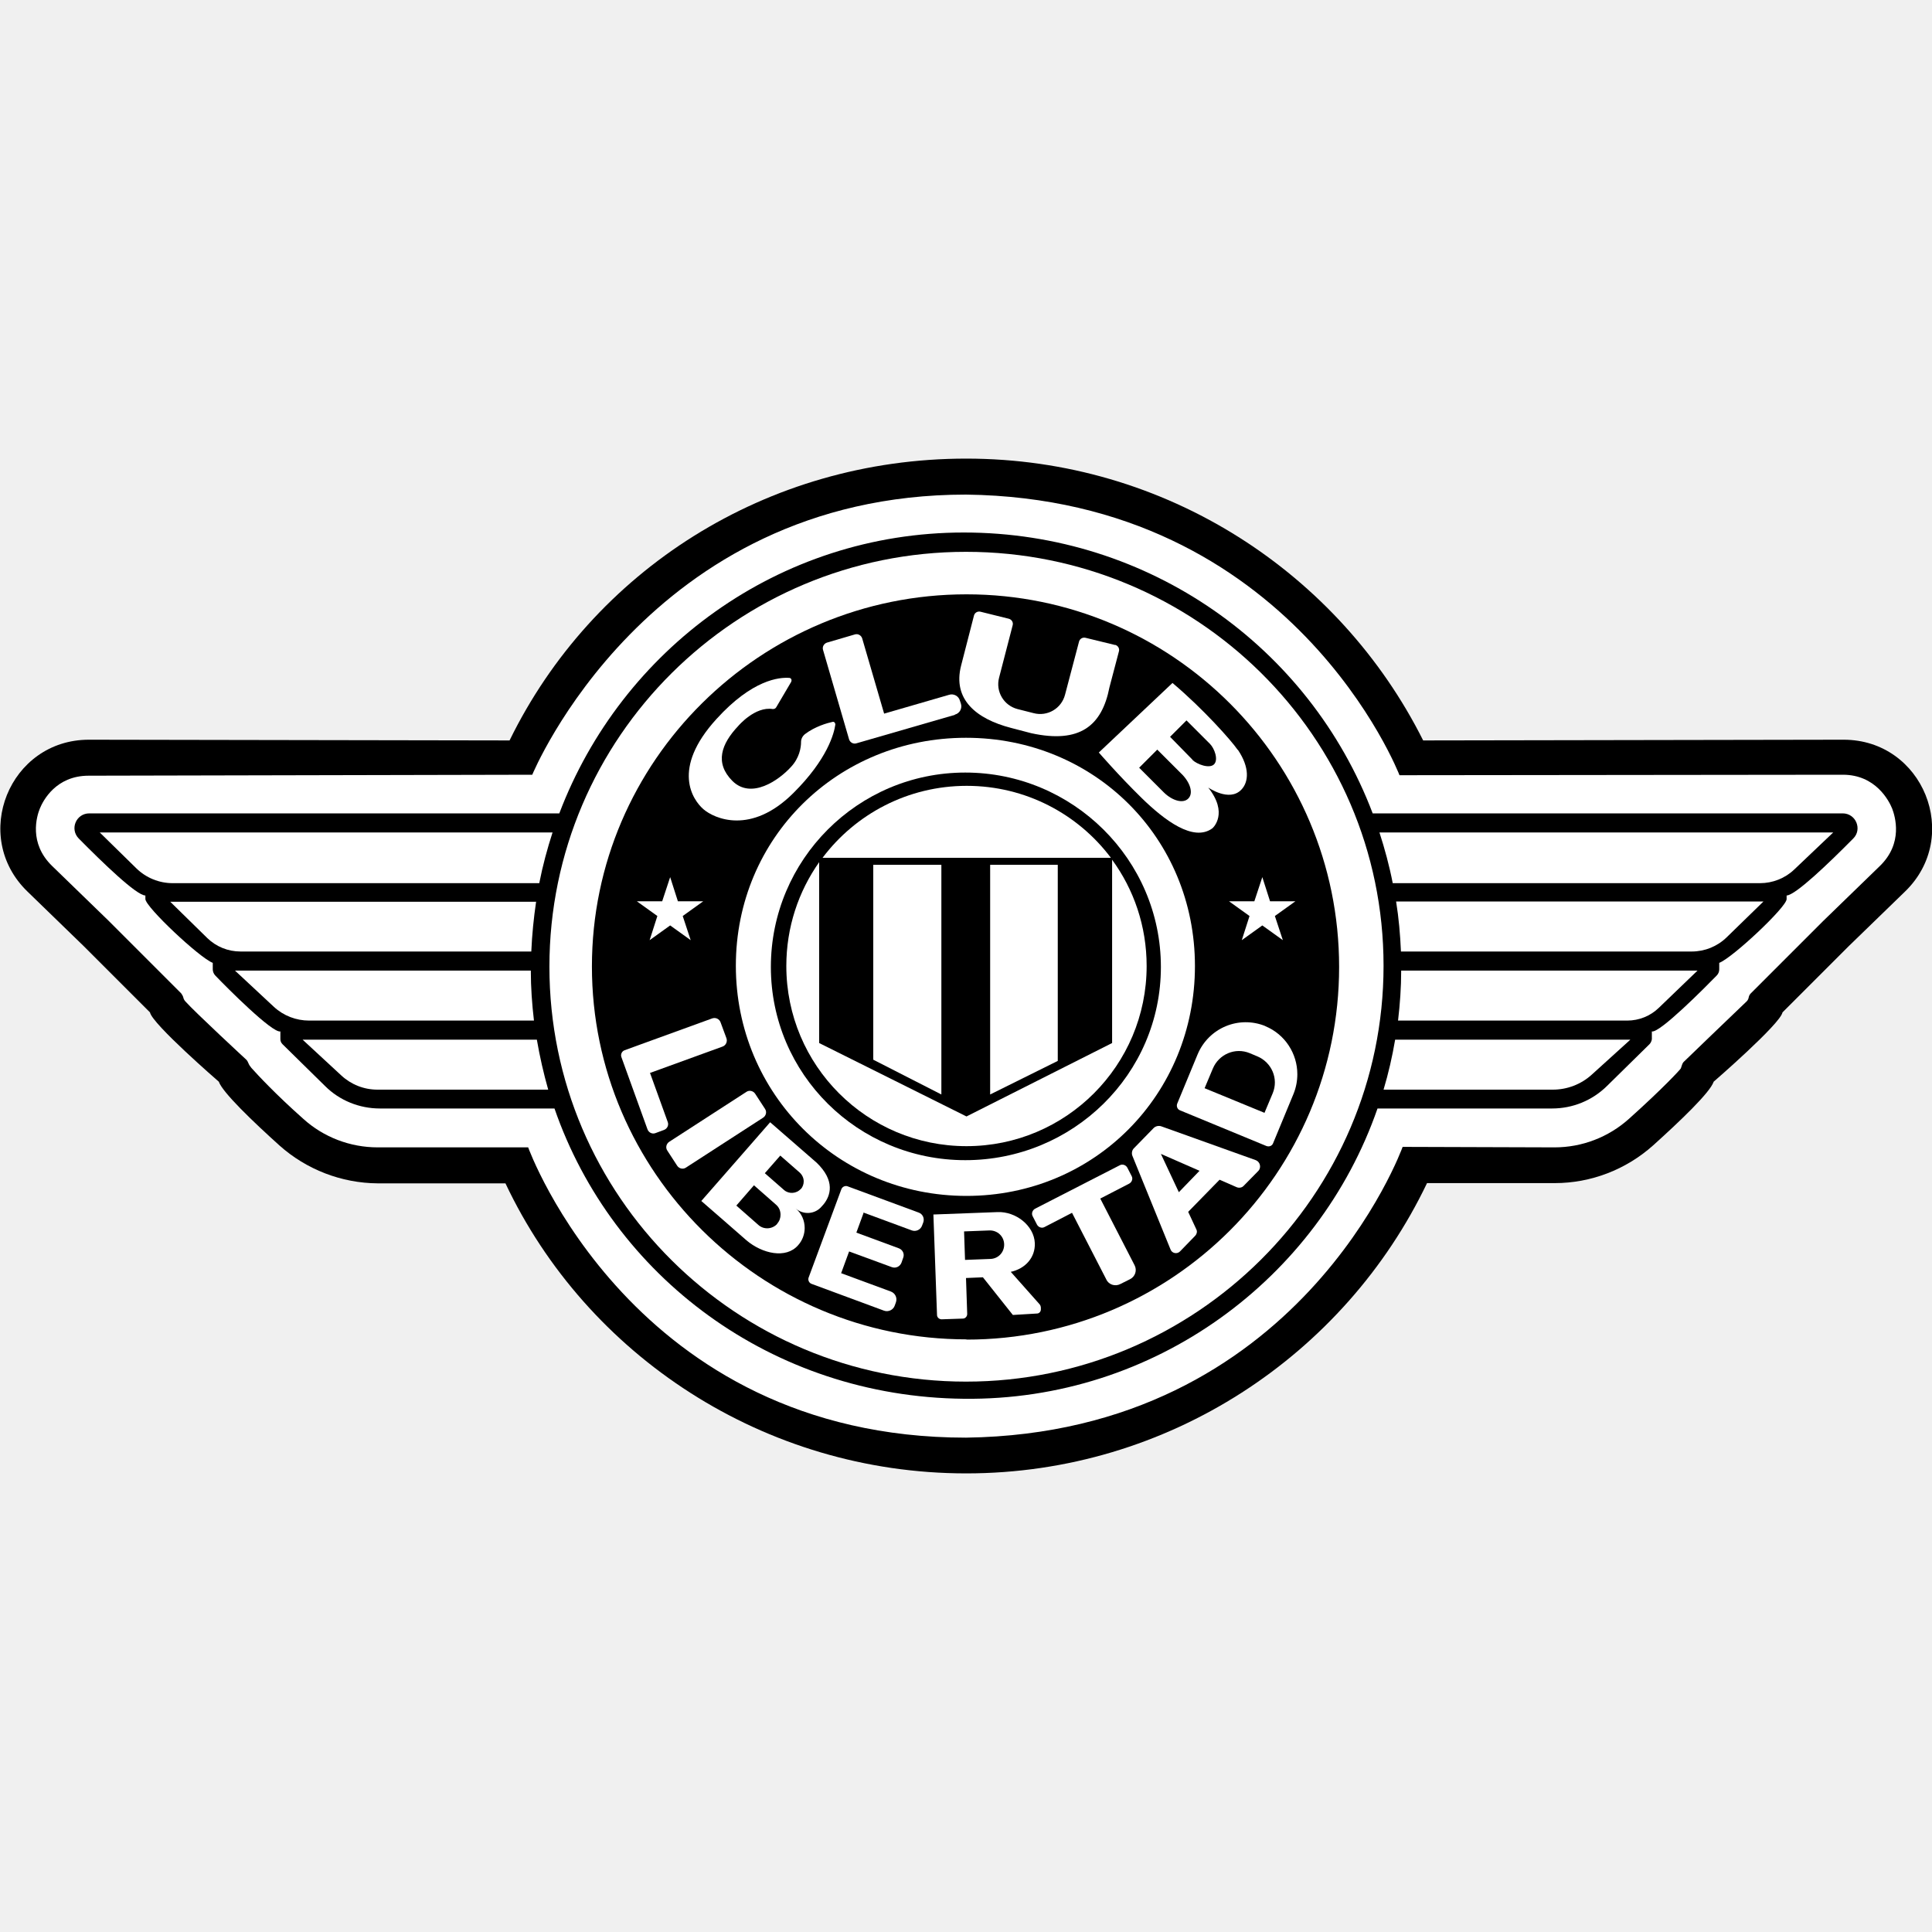
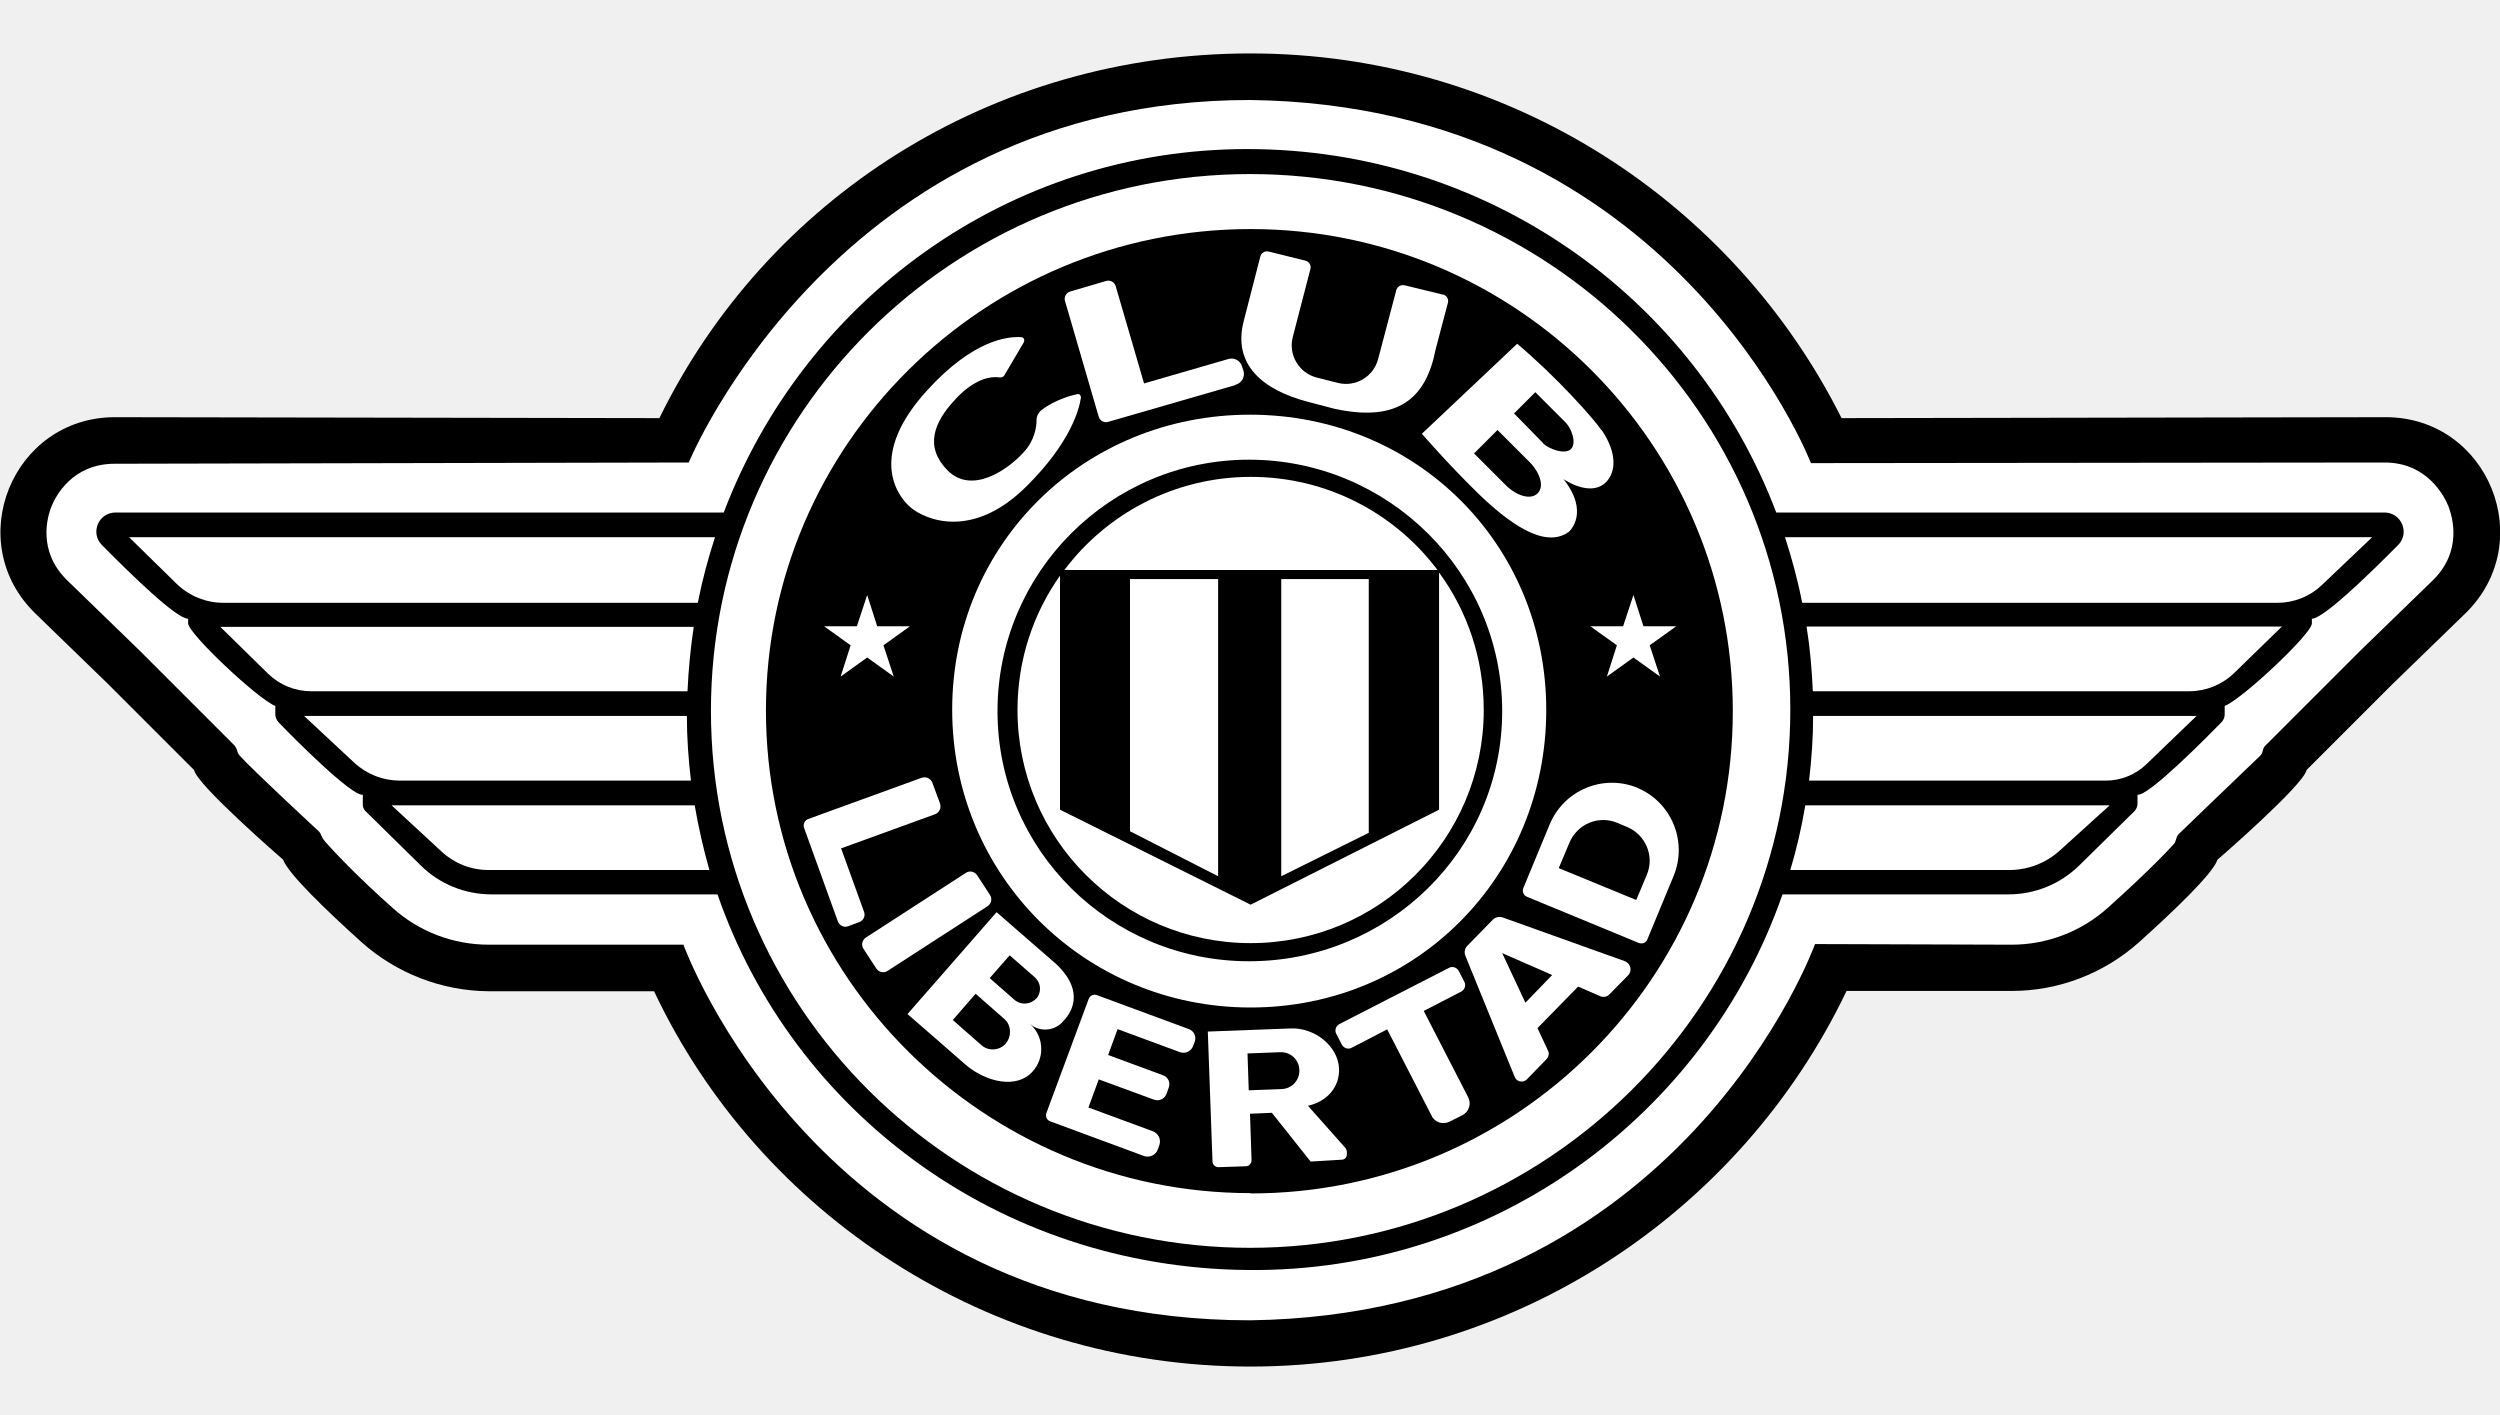
- <svg xmlns="http://www.w3.org/2000/svg" id="Capa_1" data-name="Capa 1" viewBox="0 0 80 80">
+ <svg xmlns="http://www.w3.org/2000/svg" width="80" height="45.28" viewBox="0 17.28 80 45.28">
  <defs>
    <style>
      .cls-1, .cls-2 {
        stroke-width: 0px;
      }

      .cls-2 {
        fill: #fff;
      }
    </style>
  </defs>
  <path class="cls-1" d="M78.88,36.92l-2.34,2.27-2.73,2.73c-.09.48-2.85,2.87-2.85,2.87-.15.45-1.4,1.64-2.51,2.64-1.12,1-2.57,1.56-4.07,1.56h-5.29c-3.4,7.11-10.7,12.02-19.08,12.02s-15.72-4.89-19.08-12.01h-5.29c-1.5-.01-2.95-.57-4.07-1.57-1.11-1-2.35-2.19-2.51-2.64,0,0-2.76-2.39-2.85-2.87l-2.73-2.73-2.34-2.27c-2.37-2.29-.75-6.29,2.54-6.29l17.42.03c3.44-7.03,10.63-11.67,18.91-11.67s15.45,4.75,18.92,11.67l17.41-.03c3.29,0,4.91,4,2.54,6.29" />
  <path class="cls-2" d="M78.35,33.48c-.13-.32-.68-1.4-2.04-1.4l-18.36.02s-4.41-11.45-17.95-11.62c-13.19,0-17.96,11.6-17.96,11.6l-18.37.04c-1.36,0-1.89,1.04-2.02,1.36-.13.32-.47,1.43.51,2.38l2.34,2.27,3,3s.08.11.09.17c.01.06.04.11.08.16.42.47,2.54,2.43,2.54,2.43.02.02.05.07.07.12.03.08.08.15.13.21.25.28.99,1.08,2.15,2.11.84.76,1.94,1.18,3.08,1.18h6.23s4.33,12.02,18.13,12.02c13.83-.19,18.08-12.04,18.08-12.04l6.29.02c1.14,0,2.23-.42,3.08-1.18,1.44-1.29,2.14-2.06,2.15-2.09l.05-.15c.02-.06.05-.11.1-.15,0,0,2.03-1.96,2.58-2.48.04-.04.07-.1.08-.16.01-.07.05-.13.09-.17l2.98-2.98,2.36-2.29c.98-.95.63-2.06.51-2.38M76.74,34.72c-.99,1-2.39,2.35-2.76,2.36v.15c0,.33-2.24,2.43-2.79,2.64v.27c0,.1-.04.19-.11.26-.47.48-2.35,2.38-2.68,2.31v.32c-.01.08-.05.16-.1.21l-1.76,1.73c-.61.6-1.42.93-2.27.93h-7.23c-2.45,7.06-9.24,12.11-17.13,12.02-7.96-.08-14.55-5.08-16.95-12.02h-7.23c-.85,0-1.67-.33-2.27-.93l-1.76-1.73c-.06-.06-.09-.13-.09-.21v-.32c-.34.07-2.22-1.82-2.69-2.31-.07-.07-.11-.17-.11-.26v-.27c-.55-.21-2.78-2.31-2.79-2.64v-.15c-.37,0-1.77-1.36-2.76-2.36-.38-.39-.11-1.04.44-1.04h19.46c2.57-6.78,9.08-11.63,16.75-11.63s14.31,4.73,16.93,11.63h19.46c.55,0,.82.66.44,1.04" />
  <path class="cls-2" d="M22.88,34.47c-.22.68-.41,1.38-.55,2.1H7.15c-.56,0-1.1-.22-1.5-.61l-1.52-1.49h18.75Z" />
  <path class="cls-2" d="M22.2,37.33c-.1.68-.17,1.37-.2,2.07h-12.04c-.52,0-1.01-.2-1.38-.56l-1.53-1.5h15.14Z" />
  <path class="cls-2" d="M22.12,42.26h-9.32c-.54,0-1.06-.2-1.46-.57l-1.61-1.5h12.25c0,.7.05,1.39.13,2.07" />
  <path class="cls-2" d="M22.71,45.12h-7.08c-.56,0-1.09-.21-1.5-.59l-1.6-1.48h9.7c.12.7.28,1.4.47,2.07" />
  <path class="cls-2" d="M75.91,34.47l-1.62,1.54c-.38.36-.89.56-1.41.56h-15.21c-.14-.72-.33-1.42-.55-2.1h18.79Z" />
  <path class="cls-2" d="M73.02,37.33l-1.52,1.48c-.39.38-.91.59-1.45.59h-12.04c-.03-.7-.09-1.39-.2-2.07h15.21Z" />
  <path class="cls-2" d="M70.29,40.19l-1.6,1.54c-.35.34-.82.53-1.31.53h-9.49c.08-.68.13-1.37.13-2.07h12.27Z" />
  <path class="cls-2" d="M67.51,43.05l-1.6,1.45c-.44.4-1.02.62-1.61.62h-7.01c.2-.67.36-1.36.48-2.07h9.74Z" />
  <path class="cls-2" d="M40,22.85c-9.5,0-17.25,7.67-17.25,17.18s7.75,17.18,17.25,17.18,17.29-7.71,17.29-17.22-7.79-17.14-17.29-17.14M40.02,55.46c-8.52,0-15.51-6.92-15.51-15.44s6.99-15.41,15.51-15.41,15.43,6.91,15.43,15.43-6.91,15.43-15.43,15.43" />
  <path class="cls-2" d="M40,30.55c-5.31,0-9.53,4.13-9.53,9.44s4.24,9.53,9.55,9.53,9.46-4.21,9.46-9.52-4.17-9.45-9.48-9.45M39.97,48.04c-4.44,0-8.05-3.56-8.05-8s3.6-8.05,8.05-8.05,8.1,3.6,8.1,8.05-3.65,8-8.1,8" />
  <path class="cls-2" d="M45.99,35.52h-11.93c1.36-1.81,3.53-2.98,5.97-2.98s4.61,1.17,5.97,2.98" />
  <path class="cls-2" d="M47.48,40c0,4.12-3.34,7.46-7.46,7.46s-7.46-3.34-7.46-7.46c0-1.6.5-3.08,1.36-4.3v7.49l6.1,3.04,6.03-3.04v-7.59c.9,1.23,1.43,2.75,1.43,4.4" />
  <polygon class="cls-2" points="38.98 45.32 36.16 43.88 36.16 35.81 38.98 35.81 38.98 45.32" />
  <polygon class="cls-2" points="43.8 43.93 41 45.32 41 35.81 43.8 35.81 43.8 43.93" />
  <polygon class="cls-2" points="27.75 36.32 28.07 37.32 29.12 37.32 28.27 37.93 28.6 38.93 27.75 38.32 26.9 38.93 27.22 37.93 26.37 37.32 27.42 37.32 27.75 36.32" />
  <polygon class="cls-2" points="52.27 36.32 52.59 37.32 53.64 37.32 52.79 37.93 53.12 38.93 52.27 38.32 51.42 38.93 51.74 37.93 50.89 37.32 51.94 37.32 52.27 36.32" />
  <path class="cls-2" d="M32.76,28.23c.04-.07,0-.16-.08-.16-.41-.03-1.53.07-3.01,1.7-1.89,2.07-.98,3.36-.54,3.74.44.38,1.96,1.08,3.72-.67,1.42-1.41,1.69-2.48,1.74-2.84,0-.07-.05-.12-.11-.11-.23.05-.73.19-1.15.51-.1.08-.16.2-.16.32,0,.24-.07.67-.42,1.04-.5.55-1.64,1.35-2.42.58-.75-.75-.46-1.54.24-2.28,0,0,.69-.82,1.43-.7.06,0,.11-.02.14-.07l.63-1.07Z" />
  <path class="cls-2" d="M39.54,29.6l-4.08,1.18c-.13.04-.26-.04-.3-.16l-1.08-3.71c-.04-.13.04-.26.16-.3l1.16-.34c.13-.04.26.04.3.16l.91,3.12,2.69-.78c.19-.06.4.05.45.25l.04.12c.06.19-.05.4-.25.45" />
  <path class="cls-2" d="M46.17,26.7c.12.03.2.15.16.28l-.39,1.48c-.31,1.59-1.22,2.34-3.24,1.9l-.84-.22c-1.42-.37-2.43-1.17-2.06-2.59l.53-2.06c.03-.12.15-.19.27-.16l1.17.29c.12.03.2.15.16.28l-.56,2.16c-.15.57.19,1.15.76,1.3l.67.17c.57.15,1.15-.19,1.3-.76l.58-2.2c.03-.12.15-.19.27-.16l1.23.3Z" />
  <path class="cls-2" d="M51.25,31.05c-.25-.37-1.43-1.7-2.7-2.77l-3.05,2.88s.83.96,1.76,1.87c.97.95,2.16,1.84,2.94,1.27.04-.03.67-.63-.17-1.69,0,0,.87.61,1.37.09.31-.32.35-.92-.14-1.65M48.21,32.83l-1.04-1.04.75-.75,1.06,1.06c.33.36.43.77.22.97-.21.21-.65.09-1-.25M49.38,31.46l-.93-.95.68-.68.97.97c.19.19.36.66.17.85-.19.19-.71,0-.9-.19" />
  <path class="cls-2" d="M26.92,44.44l.73,2.02c.05.13-.02.28-.16.33l-.35.13c-.13.05-.28-.02-.33-.16l-.73-2.02-.35-.97c-.04-.11.02-.24.13-.28l.63-.23,3-1.09c.14-.05.3.02.35.17l.24.65c.05.14-.02.3-.17.35l-3,1.09Z" />
  <path class="cls-2" d="M28.04,48.27l-.41-.63c-.08-.12-.04-.28.08-.36l3.2-2.07c.12-.08.28-.04.36.08l.41.63c.08.12.04.28-.08.36l-3.2,2.07c-.12.08-.28.04-.36-.08" />
  <path class="cls-2" d="M33.81,48.14l-1-.87-.92-.8-1.31,1.5-1.54,1.76.92.8.95.83c.65.55,1.64.78,2.14.2.18-.2.27-.46.27-.71,0-.3-.12-.6-.37-.81.32.28.81.24,1.08-.09l.08-.09c.27-.34.5-.96-.31-1.73M32.19,50.67c-.2.23-.56.26-.79.05l-.91-.8.73-.84.91.8c.13.11.19.26.19.42,0,.13-.04.26-.14.37M33.16,49.23c-.18.2-.49.22-.69.05l-.8-.7.64-.73.8.7c.11.1.17.23.17.37,0,.11-.04.23-.12.32" />
  <path class="cls-2" d="M35.76,50.22l-.3.82,1.76.65c.16.06.24.23.18.39l-.07.2c-.06.16-.23.25-.4.19l-1.77-.65-.33.9,2.06.76c.18.07.27.26.21.44l-.05.14c-.06.18-.27.28-.45.21l-3-1.11c-.1-.04-.15-.15-.12-.25l1.36-3.67c.04-.1.15-.15.25-.12l2.95,1.09c.17.06.25.24.19.41l-.05.13c-.06.17-.25.26-.42.2l-2.03-.75Z" />
  <path class="cls-2" d="M41.83,52.67h0c.63-.13,1.04-.6,1.02-1.19-.03-.74-.8-1.32-1.54-1.29l-2.66.1.15,4.16c0,.1.09.18.19.18l.88-.03c.1,0,.18-.09.18-.19l-.05-1.49.7-.03,1.24,1.56,1-.06c.09,0,.16-.08.16-.17v-.06c0-.06-.02-.12-.06-.16l-1.19-1.34ZM39.96,52.17l-.04-1.18,1.05-.04c.33-.01.6.24.61.57.01.33-.24.6-.57.61l-1.05.04Z" />
  <path class="cls-2" d="M46.79,52.97l-.4.2c-.21.11-.48.03-.58-.19l-1.42-2.76-1.14.59c-.11.06-.25.01-.31-.1l-.18-.35c-.06-.11-.01-.25.1-.31l3.51-1.8c.11-.06.25-.01.31.1l.18.35c.06.11.01.25-.1.31l-1.2.62,1.42,2.76c.11.21.03.47-.19.58" />
  <path class="cls-2" d="M47.77,46.71l-.82.84c-.08.08-.1.21-.06.31l1.58,3.88c.06.16.27.2.39.08l.64-.66c.06-.07.08-.17.04-.25l-.34-.73,1.3-1.33.71.31c.1.04.22.02.29-.06l.6-.61c.14-.14.08-.38-.1-.45l-3.91-1.4c-.11-.04-.24-.01-.32.07M48.81,49.36l-.74-1.58,1.6.7-.85.88Z" />
  <path class="cls-2" d="M52.4,42.49c-1.1-.45-2.35.07-2.81,1.17l-.84,2.03c-.05.11,0,.25.12.29l3.56,1.47c.12.05.25,0,.29-.12l.84-2.03c.11-.27.16-.55.16-.82,0-.84-.5-1.65-1.33-1.99M52.7,45.27l-.34.81-2.48-1.02.34-.81c.25-.6.93-.89,1.53-.64l.31.13c.6.25.89.93.64,1.53" />
</svg>
